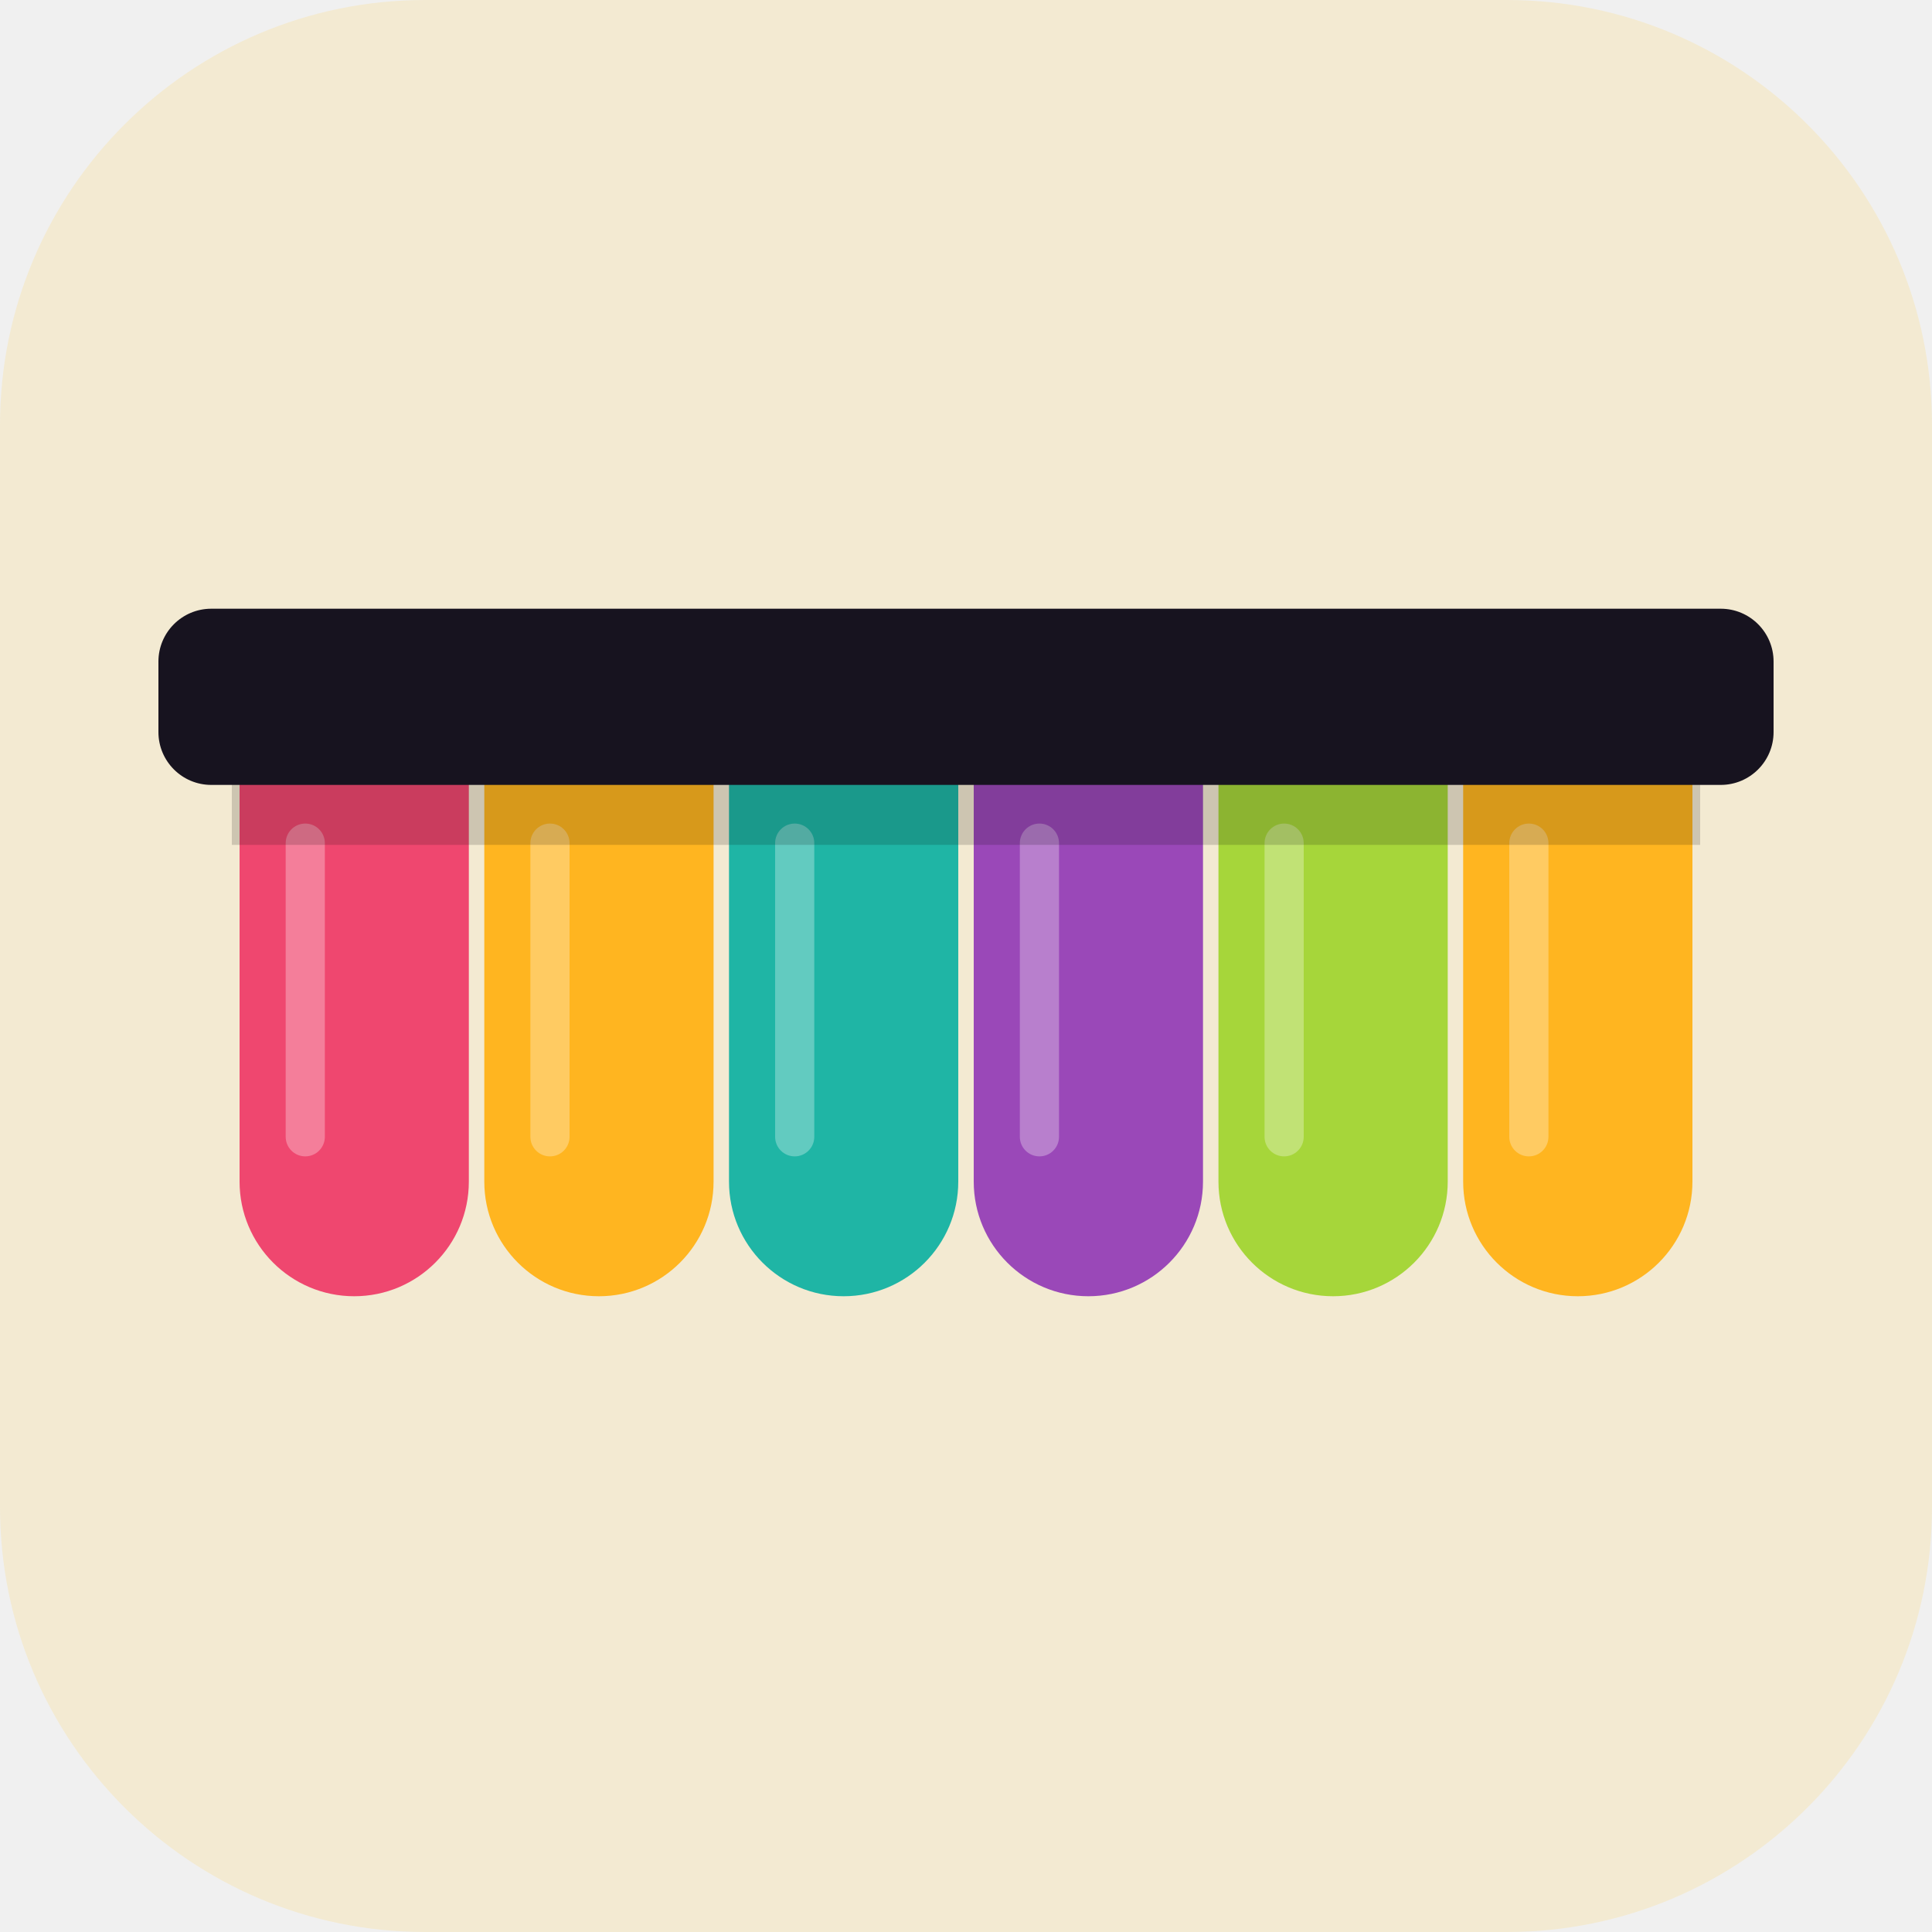
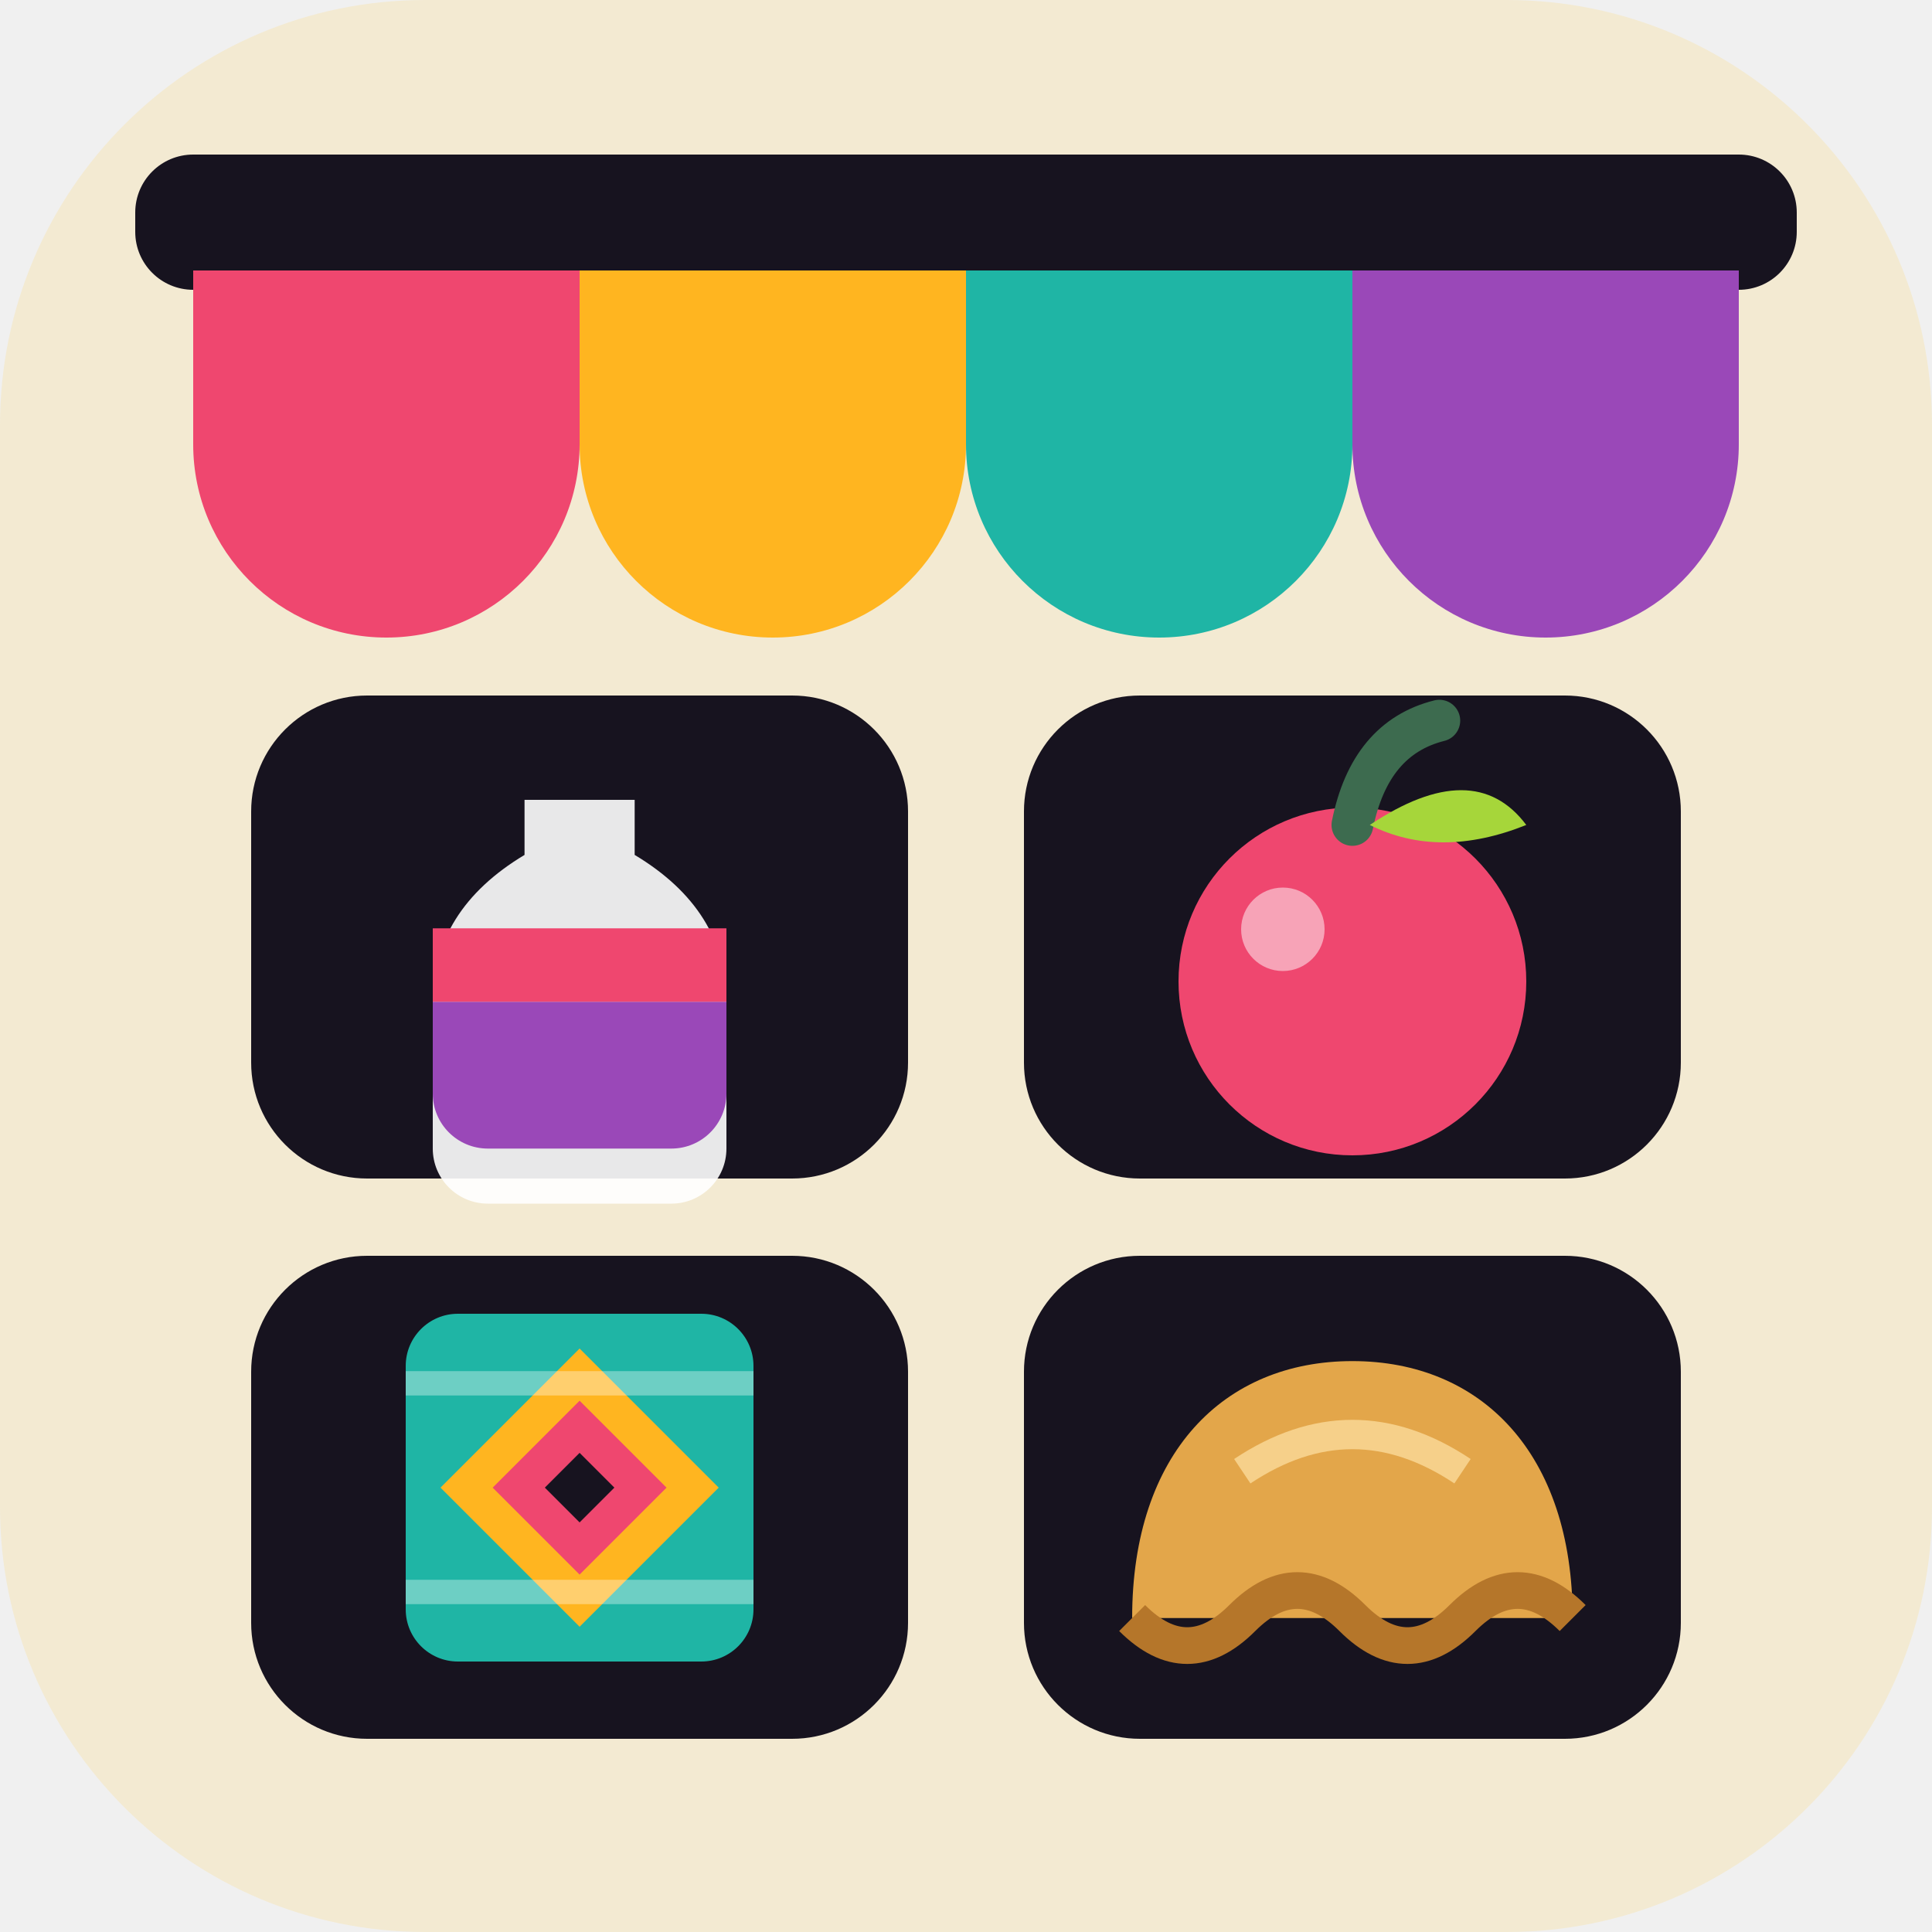
<svg xmlns="http://www.w3.org/2000/svg" viewBox="0 0 100 100">
  <rect width="100" height="100" rx="22" fill="#f3ead2" />
-   <path d="M12.4 39.627h11.867v21.533a5.933 5.933 0 0 1 -11.867 0z" fill="#ef476f" />
-   <path d="M25.067 39.627h11.867v21.533a5.933 5.933 0 0 1 -11.867 0z" fill="#ffb520" />
-   <path d="M37.733 39.627h11.867v21.533a5.933 5.933 0 0 1 -11.867 0z" fill="#1fb5a5" />
-   <path d="M50.4 39.627h11.867v21.533a5.933 5.933 0 0 1 -11.867 0z" fill="#9a48b8" />
-   <path d="M63.067 39.627h11.867v21.533a5.933 5.933 0 0 1 -11.867 0z" fill="#a6d63a" />
-   <path d="M75.733 39.627h11.867v21.533a5.933 5.933 0 0 1 -11.867 0z" fill="#ffb520" />
-   <rect x="14.787" y="42.627" width="2.027" height="17.227" rx="1.013" fill="#fff" opacity=".3" />
-   <rect x="27.453" y="42.627" width="2.027" height="17.227" rx="1.013" fill="#fff" opacity=".3" />
-   <rect x="40.12" y="42.627" width="2.027" height="17.227" rx="1.013" fill="#fff" opacity=".3" />
-   <rect x="52.787" y="42.627" width="2.027" height="17.227" rx="1.013" fill="#fff" opacity=".3" />
-   <rect x="65.453" y="42.627" width="2.027" height="17.227" rx="1.013" fill="#fff" opacity=".3" />
-   <rect x="78.12" y="42.627" width="2.027" height="17.227" rx="1.013" fill="#fff" opacity=".3" />
-   <rect x="12" y="39.627" width="76" height="4.104" fill="#000" opacity=".16" />
-   <rect x="8.2" y="31.507" width="83.6" height="9.12" rx="2.736" fill="#17131f" />
+   <rect x="7" y="8" width="86" height="7" rx="3" fill="#17131f" />
+   <path d="M10.0 14h20.0v9a10.0 10.0 0 0 1 -20.0 0z" fill="#ef476f" />
+   <path d="M30.0 14h20.0v9a10.0 10.0 0 0 1 -20.0 0z" fill="#ffb520" />
+   <path d="M50.0 14h20.0v9a10.0 10.0 0 0 1 -20.0 0z" fill="#1fb5a5" />
+   <path d="M70.0 14h20.0v9a10.0 10.0 0 0 1 -20.0 0z" fill="#9a48b8" />
+   <rect x="13" y="36" width="34" height="25" rx="6" fill="#17131f" />
+   <rect x="53" y="36" width="34" height="25" rx="6" fill="#17131f" />
+   <rect x="13" y="65" width="34" height="25" rx="6" fill="#17131f" />
+   <rect x="53" y="65" width="34" height="25" rx="6" fill="#17131f" />
+   <g transform="translate(30 49) scale(0.95)">
+     <rect x="-3" y="-13" width="6" height="5" rx="1" fill="#17131f" />
+     <path d="M-3-8h6v3q5 3 5 8v8a3 3 0 0 1-3 3h-10a3 3 0 0 1-3-3v-8q0-5 5-8z" fill="#ffffff" fill-opacity=".9" />
+     <path d="M-8 3h16v5a3 3 0 0 1-3 3h-10a3 3 0 0 1-3-3z" fill="#9a48b8" />
+     <path d="M-8 -1h16v4h-16z" fill="#ef476f" />
+   </g>
+   <g transform="translate(70 49) scale(0.9)">
+     <circle cx="0" cy="2" r="10" fill="#ef476f" />
+     <path d="M0-7q1-5 5-6" stroke="#3d6b4f" stroke-width="2.4" fill="none" stroke-linecap="round" />
+     <path d="M1-7q6-4 9 0q-5 2-9 0" fill="#a6d63a" />
+     <circle cx="-4" cy="-1" r="2.4" fill="#fff" opacity=".5" />
+   </g>
+   <g transform="translate(30 77) scale(0.9)">
+     <rect x="-10" y="-10" width="20" height="20" rx="3" fill="#1fb5a5" />
+     <path d="M0 -8L8 0L0 8L-8 0Z" fill="#ffb520" />
+     <path d="M0 -5L5 0L0 5L-5 0Z" fill="#ef476f" />
+     <path d="M0 -2L2 0L0 2L-2 0Z" fill="#17131f" />
+     <path d="M-10 -6h20M-10 6h20" stroke="#fff" stroke-opacity=".35" stroke-width="1.4" />
+   </g>
+   <g transform="translate(70 79) scale(0.95)">
+     <path d="M-12 5c0-9 5-14 12-14s12 5 12 14z" fill="#e3a64a" />
+     <path d="M-12 5q3 3 6 0t6 0 6 0 6 0" stroke="#b5762a" stroke-width="2" fill="none" />
+     <path d="M-6-3q6-4 12 0" stroke="#f6d08a" stroke-width="1.6" fill="none" />
+   </g>
</svg>
